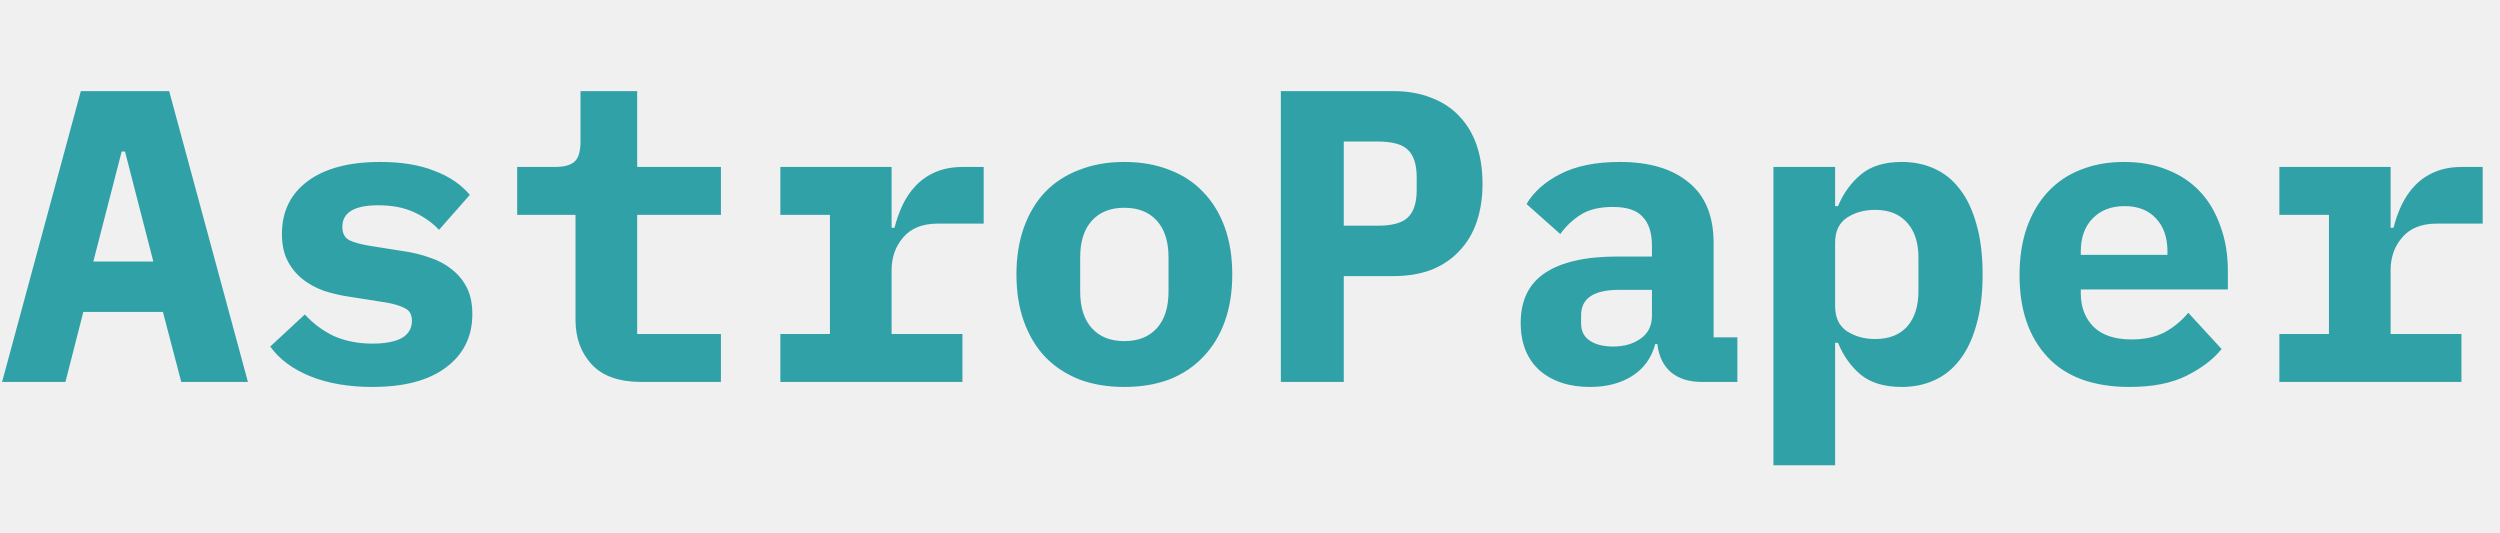
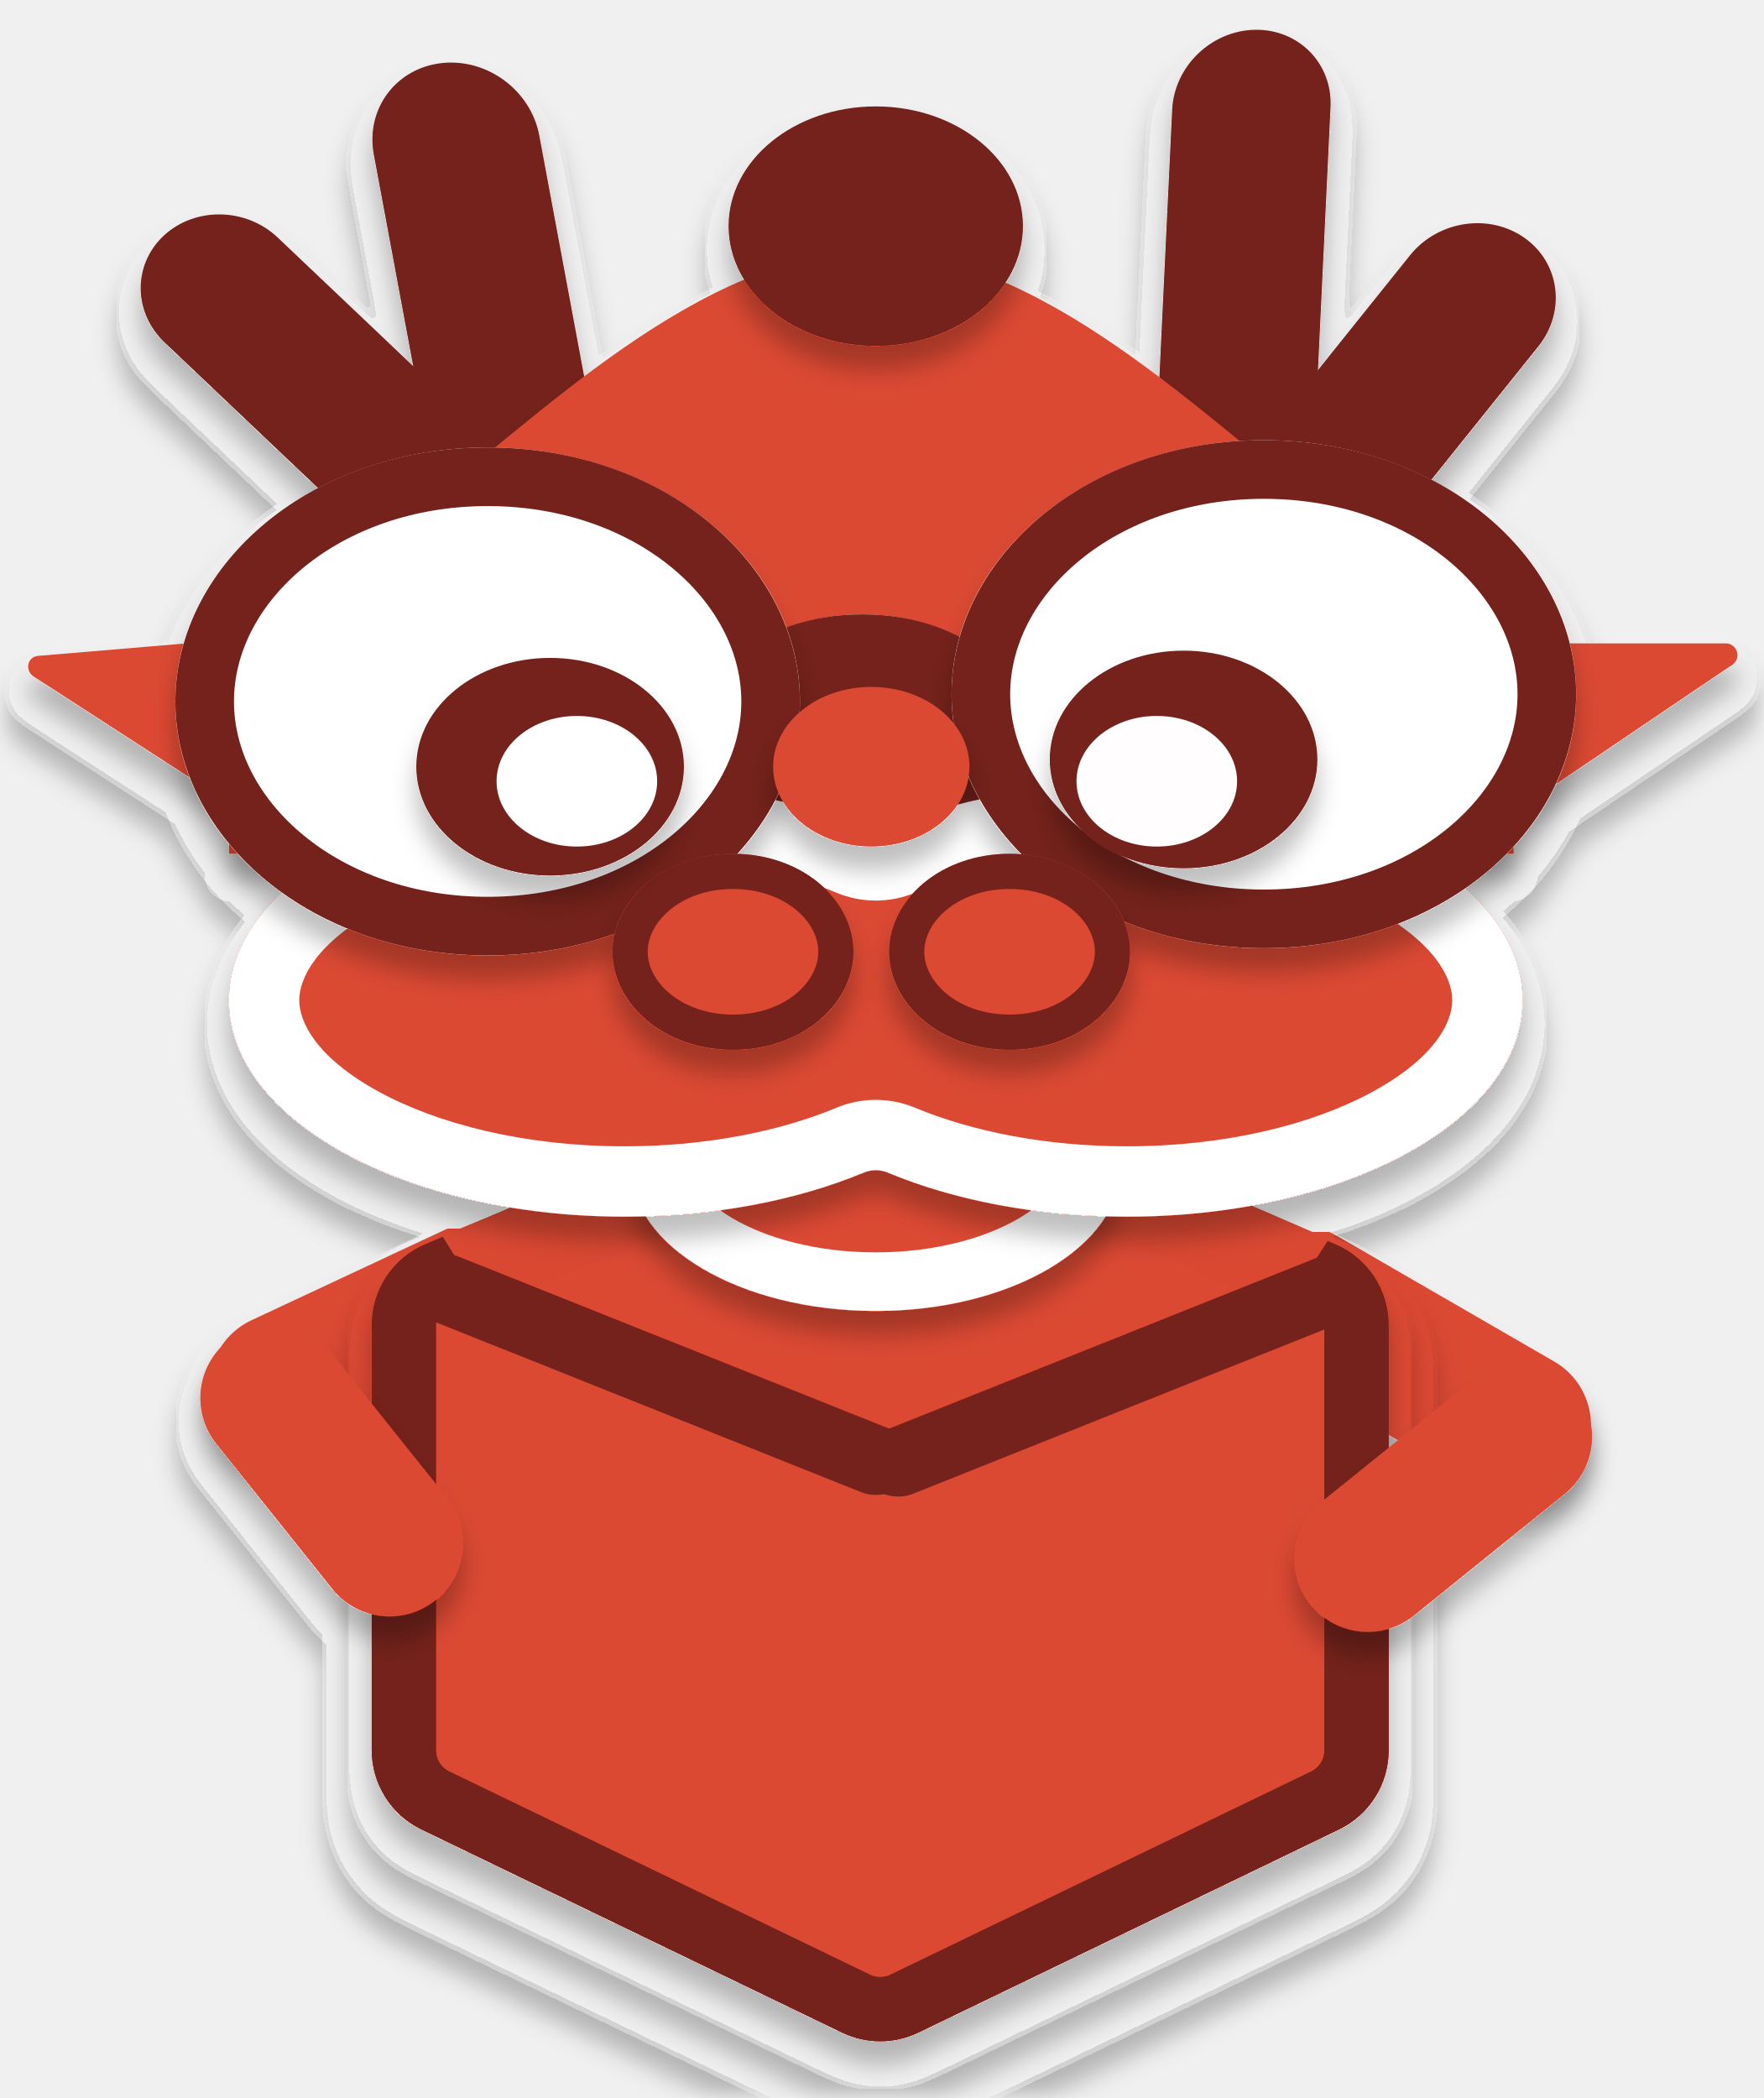
- <svg xmlns="http://www.w3.org/2000/svg" width="216" height="46" viewBox="0 0 216 46" fill="none">
-   <g clip-path="url(#clip0_1954_681)">
-     <path d="M15.66 33L14.076 26.952H7.2L5.652 33H0.18L6.984 7.872H14.616L21.42 33H15.66ZM10.8 13.092H10.512L8.064 22.596H13.248L10.8 13.092ZM32.17 33.432C30.106 33.432 28.306 33.12 26.77 32.496C25.258 31.872 24.118 31.02 23.35 29.94L26.338 27.168C27.058 27.96 27.898 28.584 28.858 29.04C29.842 29.472 30.958 29.688 32.206 29.688C33.262 29.688 34.09 29.532 34.69 29.22C35.29 28.884 35.59 28.38 35.59 27.708C35.59 27.18 35.386 26.82 34.978 26.628C34.57 26.412 34.006 26.244 33.286 26.124L30.298 25.656C29.458 25.536 28.678 25.356 27.958 25.116C27.238 24.852 26.614 24.504 26.086 24.072C25.558 23.64 25.138 23.112 24.826 22.488C24.514 21.864 24.358 21.108 24.358 20.22C24.358 18.276 25.102 16.752 26.59 15.648C28.078 14.544 30.166 13.992 32.854 13.992C34.678 13.992 36.226 14.244 37.498 14.748C38.794 15.228 39.826 15.924 40.594 16.836L37.93 19.86C37.378 19.26 36.67 18.756 35.806 18.348C34.942 17.94 33.898 17.736 32.674 17.736C30.61 17.736 29.578 18.36 29.578 19.608C29.578 20.16 29.782 20.544 30.19 20.76C30.598 20.952 31.162 21.108 31.882 21.228L34.834 21.696C35.674 21.816 36.454 22.008 37.174 22.272C37.894 22.512 38.518 22.848 39.046 23.28C39.598 23.712 40.03 24.24 40.342 24.864C40.654 25.488 40.81 26.244 40.81 27.132C40.81 29.076 40.054 30.612 38.542 31.74C37.054 32.868 34.93 33.432 32.17 33.432ZM55.412 33C53.492 33 52.064 32.496 51.128 31.488C50.192 30.48 49.724 29.196 49.724 27.636V18.564H44.684V14.424H47.96C48.752 14.424 49.316 14.268 49.652 13.956C49.988 13.644 50.156 13.068 50.156 12.228V7.872H55.052V14.424H62.288V18.564H55.052V28.86H62.288V33H55.412ZM67.422 28.86H71.706V18.564H67.422V14.424H77.034V19.68H77.286C77.454 19.008 77.682 18.36 77.97 17.736C78.282 17.088 78.666 16.524 79.122 16.044C79.602 15.54 80.178 15.144 80.85 14.856C81.522 14.568 82.314 14.424 83.226 14.424H84.99V19.32H81.03C79.71 19.32 78.714 19.716 78.042 20.508C77.37 21.276 77.034 22.224 77.034 23.352V28.86H83.154V33H67.422V28.86ZM97.144 33.432C95.704 33.432 94.408 33.216 93.256 32.784C92.104 32.328 91.12 31.68 90.304 30.84C89.512 30 88.9 28.98 88.468 27.78C88.036 26.58 87.82 25.224 87.82 23.712C87.82 22.2 88.036 20.844 88.468 19.644C88.9 18.444 89.512 17.424 90.304 16.584C91.12 15.744 92.104 15.108 93.256 14.676C94.408 14.22 95.704 13.992 97.144 13.992C98.584 13.992 99.88 14.22 101.032 14.676C102.184 15.108 103.156 15.744 103.948 16.584C104.764 17.424 105.388 18.444 105.82 19.644C106.252 20.844 106.468 22.2 106.468 23.712C106.468 25.224 106.252 26.58 105.82 27.78C105.388 28.98 104.764 30 103.948 30.84C103.156 31.68 102.184 32.328 101.032 32.784C99.88 33.216 98.584 33.432 97.144 33.432ZM97.144 29.472C98.344 29.472 99.28 29.1 99.952 28.356C100.624 27.612 100.96 26.556 100.96 25.188V22.236C100.96 20.868 100.624 19.812 99.952 19.068C99.28 18.324 98.344 17.952 97.144 17.952C95.944 17.952 95.008 18.324 94.336 19.068C93.664 19.812 93.328 20.868 93.328 22.236V25.188C93.328 26.556 93.664 27.612 94.336 28.356C95.008 29.1 95.944 29.472 97.144 29.472ZM110.666 33V7.872H120.386C121.61 7.872 122.702 8.064 123.662 8.448C124.622 8.808 125.426 9.336 126.074 10.032C126.746 10.728 127.25 11.568 127.586 12.552C127.922 13.536 128.09 14.64 128.09 15.864C128.09 17.088 127.922 18.192 127.586 19.176C127.25 20.16 126.746 21 126.074 21.696C125.426 22.392 124.622 22.932 123.662 23.316C122.702 23.676 121.61 23.856 120.386 23.856H116.102V33H110.666ZM116.102 19.5H119.018C120.29 19.5 121.166 19.26 121.646 18.78C122.15 18.3 122.402 17.508 122.402 16.404V15.324C122.402 14.22 122.15 13.428 121.646 12.948C121.166 12.468 120.29 12.228 119.018 12.228H116.102V19.5ZM147.048 33C145.944 33 145.056 32.724 144.384 32.172C143.712 31.596 143.316 30.78 143.196 29.724H143.016C142.68 30.948 142.008 31.872 141 32.496C140.016 33.12 138.804 33.432 137.364 33.432C135.564 33.432 134.112 32.952 133.008 31.992C131.928 31.008 131.388 29.64 131.388 27.888C131.388 25.944 132.096 24.504 133.512 23.568C134.928 22.632 137.004 22.164 139.74 22.164H142.728V21.228C142.728 20.124 142.464 19.296 141.936 18.744C141.432 18.168 140.568 17.88 139.344 17.88C138.216 17.88 137.304 18.096 136.608 18.528C135.912 18.96 135.312 19.524 134.808 20.22L131.892 17.628C132.516 16.572 133.488 15.708 134.808 15.036C136.152 14.34 137.868 13.992 139.956 13.992C142.5 13.992 144.48 14.58 145.896 15.756C147.336 16.908 148.056 18.66 148.056 21.012V29.148H150.108V33H147.048ZM139.38 29.94C140.316 29.94 141.108 29.712 141.756 29.256C142.404 28.8 142.728 28.14 142.728 27.276V25.044H139.884C137.7 25.044 136.608 25.776 136.608 27.24V27.96C136.608 28.608 136.86 29.1 137.364 29.436C137.868 29.772 138.54 29.94 139.38 29.94ZM153.226 14.424H158.554V17.808H158.806C159.262 16.704 159.922 15.792 160.786 15.072C161.65 14.352 162.826 13.992 164.314 13.992C165.346 13.992 166.282 14.184 167.122 14.568C167.986 14.952 168.718 15.54 169.318 16.332C169.942 17.124 170.422 18.132 170.758 19.356C171.118 20.58 171.298 22.032 171.298 23.712C171.298 25.392 171.118 26.844 170.758 28.068C170.422 29.292 169.942 30.3 169.318 31.092C168.718 31.884 167.986 32.472 167.122 32.856C166.282 33.24 165.346 33.432 164.314 33.432C162.826 33.432 161.65 33.084 160.786 32.388C159.922 31.668 159.262 30.744 158.806 29.616H158.554V40.2H153.226V14.424ZM162.01 29.292C163.21 29.292 164.134 28.932 164.782 28.212C165.43 27.468 165.754 26.448 165.754 25.152V22.272C165.754 20.976 165.43 19.968 164.782 19.248C164.134 18.504 163.21 18.132 162.01 18.132C161.074 18.132 160.258 18.36 159.562 18.816C158.89 19.272 158.554 19.992 158.554 20.976V26.448C158.554 27.432 158.89 28.152 159.562 28.608C160.258 29.064 161.074 29.292 162.01 29.292ZM183.992 33.432C180.872 33.432 178.508 32.568 176.9 30.84C175.292 29.112 174.488 26.76 174.488 23.784C174.488 22.272 174.692 20.916 175.1 19.716C175.532 18.492 176.132 17.46 176.9 16.62C177.692 15.756 178.64 15.108 179.744 14.676C180.872 14.22 182.132 13.992 183.524 13.992C184.916 13.992 186.164 14.22 187.268 14.676C188.372 15.108 189.308 15.732 190.076 16.548C190.844 17.364 191.432 18.36 191.84 19.536C192.272 20.688 192.488 21.984 192.488 23.424V25.008H179.78V25.332C179.78 26.532 180.152 27.504 180.896 28.248C181.64 28.968 182.732 29.328 184.172 29.328C185.276 29.328 186.224 29.124 187.016 28.716C187.808 28.284 188.492 27.72 189.068 27.024L191.948 30.156C191.228 31.044 190.22 31.812 188.924 32.46C187.628 33.108 185.984 33.432 183.992 33.432ZM183.56 17.808C182.408 17.808 181.484 18.168 180.788 18.888C180.116 19.584 179.78 20.532 179.78 21.732V22.02H187.268V21.732C187.268 20.508 186.932 19.548 186.26 18.852C185.612 18.156 184.712 17.808 183.56 17.808ZM196.937 28.86H201.221V18.564H196.937V14.424H206.549V19.68H206.801C206.969 19.008 207.197 18.36 207.485 17.736C207.797 17.088 208.181 16.524 208.637 16.044C209.117 15.54 209.693 15.144 210.365 14.856C211.037 14.568 211.829 14.424 212.741 14.424H214.505V19.32H210.545C209.225 19.32 208.229 19.716 207.557 20.508C206.885 21.276 206.549 22.224 206.549 23.352V28.86H212.669V33H196.937V28.86Z" fill="#31A1A8" />
+ <svg xmlns="http://www.w3.org/2000/svg" width="301" height="358" viewBox="0 0 301 358" fill="none">
+   <g filter="url(#filter0_d_1_220)">
+     <path d="M221.754 221.64L258.979 243.163" stroke="#DB4933" stroke-width="25" stroke-linecap="round" />
+   </g>
+   <g filter="url(#filter1_d_1_220)">
+     <g filter="url(#filter2_d_1_220)">
+       <rect width="27.183" height="103.102" rx="13.592" transform="matrix(0.805675 0.571978 -0.633496 0.789774 249.21 32.8309)" fill="#74221B" />
+       <rect width="26.924" height="122.455" rx="13.462" transform="matrix(1.00401 -0.0167372 -0.047596 0.995725 200.654 5.30817)" fill="#74221B" />
+     </g>
+     <g filter="url(#filter3_d_1_220)">
+       <rect width="26.655" height="99.522" rx="13.327" transform="matrix(0.723609 -0.672417 0.734375 0.696907 18.3099 49.1656)" fill="#74221B" />
+       <rect width="28.438" height="98.112" rx="14.219" transform="matrix(0.993389 -0.114493 0.183284 0.984233 61.1756 12.3995)" fill="#74221B" />
+     </g>
+     <g filter="url(#filter4_d_1_220)">
+       <path d="M48.196 236.61L81.19 221.178" stroke="#DB4933" stroke-width="25" stroke-linecap="round" />
+     </g>
+     <g filter="url(#filter5_d_1_220)">
+       <path d="M258.292 145.695C258.292 123.692 246.743 102.591 226.186 87.033C205.629 71.475 177.748 42.923 148.676 42.923C119.605 42.923 91.724 71.475 71.167 87.033C50.61 102.591 39.061 123.692 39.061 145.695L148.676 145.695H258.292Z" fill="#DB4933" />
+     </g>
+     <g filter="url(#filter6_d_1_220)">
+       <path d="M5.795 115.484C4.165 114.429 4.636 112.074 6.508 111.917L44.82 108.689C45.863 108.602 46.862 109.308 47.119 110.316L55.683 143.882C56.123 145.606 54.225 146.829 52.671 145.824L5.795 115.484Z" fill="#DB4933" />
+     </g>
+     <g filter="url(#filter7_d_1_220)">
+       <path d="M249.766 144.461C248.342 145.424 246.447 144.261 246.66 142.556L250.54 111.538C250.666 110.537 251.516 109.786 252.525 109.786L294.476 109.786C296.448 109.786 297.23 112.338 295.597 113.443L249.766 144.461Z" fill="#DB4933" />
+     </g>
+     <g filter="url(#filter8_d_1_220)">
+       <g filter="url(#filter9_d_1_220)">
+         <path d="M63.42 226.106C63.42 220.099 67.003 214.672 72.526 212.312L144.306 181.644C148.07 180.036 152.328 180.036 156.092 181.644L227.871 212.312C233.395 214.672 236.978 220.099 236.978 226.106V298.674C236.978 304.43 233.684 309.678 228.502 312.182L156.723 346.849C152.601 348.84 147.797 348.84 143.675 346.849L71.896 312.182C66.713 309.678 63.42 304.43 63.42 298.674V226.106Z" fill="#DB4933" />
+         <path d="M231.478 226.106V298.674C231.478 302.32 229.392 305.644 226.11 307.229L154.331 341.897C151.72 343.157 148.677 343.157 146.067 341.897L74.288 307.229C71.006 305.644 68.92 302.32 68.92 298.674V226.106C68.92 222.302 71.189 218.864 74.688 217.37L146.466 186.702C148.851 185.683 151.547 185.683 153.931 186.702L225.71 217.37C229.209 218.864 231.478 222.302 231.478 226.106Z" stroke="#74221B" stroke-width="11" />
+       </g>
+       <rect width="34.393" height="14.314" transform="matrix(0.924681 -0.380742 0.52846 0.848958 75.4599 210.894)" fill="#DA4832" />
+       <rect width="43.937" height="14.368" transform="matrix(0.917879 0.39686 -0.547128 0.837049 186.448 193.998)" fill="#DA4832" />
+       <line x1="6" y1="-6" x2="86.704" y2="-6" transform="matrix(0.92863 0.371007 -0.517002 0.855984 66.4648 222.464)" stroke="#74221B" stroke-width="12" stroke-linecap="round" />
+       <line x1="6" y1="-6" x2="86.704" y2="-6" transform="matrix(0.92863 -0.371007 0.517002 0.855984 150.199 257.134)" stroke="#74221B" stroke-width="12" stroke-linecap="round" />
+     </g>
+     <g filter="url(#filter10_d_1_220)">
+       <ellipse cx="147.154" cy="128.979" rx="30.449" ry="24.145" fill="white" />
+       <path d="M167.603 128.979C167.603 134.752 160.735 143.124 147.154 143.124C133.573 143.124 126.705 134.752 126.705 128.979C126.705 123.205 133.573 114.833 147.154 114.833C160.735 114.833 167.603 123.205 167.603 128.979Z" stroke="#74221B" stroke-width="20" />
+     </g>
+     <g filter="url(#filter11_d_1_220)">
+       <ellipse cx="41.867" cy="24.764" rx="41.867" ry="24.764" transform="matrix(-1 0 0 1 191.305 174.174)" fill="#DB4933" />
+       <path d="M112.571 198.938C112.571 203.294 115.587 208.128 122.379 212.145C129.059 216.097 138.614 218.702 149.438 218.702C160.261 218.702 169.816 216.097 176.497 212.145C183.288 208.128 186.305 203.294 186.305 198.938C186.305 194.581 183.288 189.747 176.497 185.73C169.816 181.779 160.261 179.174 149.438 179.174C138.614 179.174 129.059 181.779 122.379 185.73C115.587 189.747 112.571 194.581 112.571 198.938Z" stroke="white" stroke-width="10" />
+     </g>
+     <g filter="url(#filter12_d_1_220)">
+       <mask id="path-20-inside-1_1_220" fill="white">
+         <path fill-rule="evenodd" clip-rule="evenodd" d="M106.557 207.605C69.28 207.605 39.061 191.071 39.061 170.675C39.061 150.279 69.28 133.745 106.557 133.745C121.894 133.745 136.036 136.544 147.371 141.259C148.694 141.809 150.182 141.809 151.504 141.259C162.839 136.544 176.981 133.745 192.318 133.745C229.595 133.745 259.814 150.279 259.814 170.675C259.814 191.071 229.595 207.605 192.318 207.605C176.981 207.605 162.839 204.807 151.504 200.092C150.182 199.541 148.694 199.541 147.371 200.092C136.036 204.807 121.894 207.605 106.557 207.605Z" />
+       </mask>
+       <path fill-rule="evenodd" clip-rule="evenodd" d="M106.557 207.605C69.28 207.605 39.061 191.071 39.061 170.675C39.061 150.279 69.28 133.745 106.557 133.745C121.894 133.745 136.036 136.544 147.371 141.259C148.694 141.809 150.182 141.809 151.504 141.259C162.839 136.544 176.981 133.745 192.318 133.745C229.595 133.745 259.814 150.279 259.814 170.675C259.814 191.071 229.595 207.605 192.318 207.605C176.981 207.605 162.839 204.807 151.504 200.092C150.182 199.541 148.694 199.541 147.371 200.092C136.036 204.807 121.894 207.605 106.557 207.605Z" fill="#DB4933" />
+       <path d="M151.504 200.092L156.113 189.012L151.504 200.092ZM147.371 200.092L142.762 189.012L147.371 200.092ZM147.371 141.259L151.98 130.179L147.371 141.259ZM151.504 141.259L156.113 152.339L151.504 141.259ZM27.061 170.675C27.061 187.304 39.218 199.737 53.07 207.316C67.368 215.139 86.301 219.605 106.557 219.605V195.605C89.537 195.605 74.722 191.805 64.59 186.261C54.013 180.474 51.061 174.442 51.061 170.675H27.061ZM106.557 121.745C86.301 121.745 67.368 126.212 53.07 134.035C39.218 141.613 27.061 154.046 27.061 170.675H51.061C51.061 166.908 54.013 160.876 64.59 155.089C74.722 149.546 89.537 145.745 106.557 145.745V121.745ZM151.98 130.179C139.015 124.786 123.281 121.745 106.557 121.745V145.745C120.507 145.745 133.058 148.302 142.762 152.339L151.98 130.179ZM192.318 121.745C175.594 121.745 159.86 124.786 146.895 130.179L156.113 152.339C165.817 148.302 178.368 145.745 192.318 145.745V121.745ZM271.814 170.675C271.814 154.046 259.657 141.613 245.805 134.035C231.507 126.212 212.574 121.745 192.318 121.745V145.745C209.338 145.745 224.154 149.546 234.285 155.089C244.862 160.876 247.814 166.908 247.814 170.675H271.814ZM192.318 219.605C212.574 219.605 231.507 215.139 245.805 207.316C259.657 199.737 271.814 187.304 271.814 170.675H247.814C247.814 174.442 244.862 180.474 234.285 186.261C224.154 191.805 209.338 195.605 192.318 195.605V219.605ZM146.895 211.171C159.86 216.564 175.594 219.605 192.318 219.605V195.605C178.368 195.605 165.817 193.049 156.113 189.012L146.895 211.171ZM106.557 219.605C123.281 219.605 139.015 216.564 151.98 211.171L142.762 189.012C133.058 193.049 120.507 195.605 106.557 195.605V219.605ZM156.113 189.012C151.84 187.234 147.035 187.234 142.762 189.012L151.98 211.171C150.352 211.848 148.523 211.848 146.895 211.171L156.113 189.012ZM142.762 152.339C147.035 154.116 151.84 154.116 156.113 152.339L146.895 130.179C148.523 129.503 150.352 129.503 151.98 130.179L142.762 152.339Z" fill="white" mask="url(#path-20-inside-1_1_220)" />
+     </g>
+     <g filter="url(#filter13_d_1_220)">
+       <ellipse cx="83.212" cy="119.692" rx="53.285" ry="43.337" fill="white" />
+       <path d="M131.497 119.692C131.497 139.949 110.894 158.03 83.212 158.03C55.529 158.03 34.926 139.949 34.926 119.692C34.926 99.435 55.529 81.355 83.212 81.355C110.894 81.355 131.497 99.435 131.497 119.692Z" stroke="#74221B" stroke-width="10" />
+     </g>
+     <g filter="url(#filter14_d_1_220)">
+       <ellipse cx="215.664" cy="118.454" rx="53.285" ry="43.337" fill="white" />
+       <path d="M263.949 118.454C263.949 138.711 243.346 156.791 215.664 156.791C187.981 156.791 167.378 138.711 167.378 118.454C167.378 98.197 187.981 80.116 215.664 80.116C243.346 80.116 263.949 98.197 263.949 118.454Z" stroke="#74221B" stroke-width="10" />
+     </g>
+     <g filter="url(#filter15_d_1_220)">
+       <ellipse cx="149.438" cy="38.589" rx="25.12" ry="20.43" fill="#74221B" />
+     </g>
+     <g filter="url(#filter16_d_1_220)">
+       <ellipse cx="125.079" cy="162.41" rx="20.553" ry="16.716" fill="#DB4933" />
+       <path d="M142.632 162.41C142.632 169.436 135.382 176.126 125.079 176.126C114.775 176.126 107.526 169.436 107.526 162.41C107.526 155.385 114.775 148.695 125.079 148.695C135.382 148.695 142.632 155.385 142.632 162.41Z" stroke="#74221B" stroke-width="6" />
+     </g>
+     <g filter="url(#filter17_d_1_220)">
+       <ellipse cx="93.869" cy="130.836" rx="22.837" ry="18.573" fill="#74221B" />
+     </g>
+     <g filter="url(#filter18_d_1_220)">
+       <ellipse cx="201.962" cy="129.598" rx="22.837" ry="18.573" fill="#74221B" />
+     </g>
+     <g filter="url(#filter19_d_1_220)">
+       <ellipse cx="172.274" cy="162.41" rx="20.553" ry="16.716" fill="#DB4933" />
+       <path d="M189.827 162.41C189.827 169.436 182.578 176.126 172.274 176.126C161.971 176.126 154.721 169.436 154.721 162.41C154.721 155.385 161.971 148.695 172.274 148.695C182.578 148.695 189.827 155.385 189.827 162.41Z" stroke="#74221B" stroke-width="6" />
+     </g>
+     <ellipse cx="197.394" cy="133.312" rx="13.702" ry="11.144" fill="#FFFDFD" />
+     <ellipse cx="98.436" cy="133.312" rx="13.702" ry="11.144" fill="white" />
+     <g filter="url(#filter20_d_1_220)">
+       <ellipse cx="148.676" cy="130.836" rx="16.747" ry="13.62" fill="#DB4933" />
+     </g>
+     <g filter="url(#filter21_d_1_220)">
+       <path d="M46.673 238.561L66.465 263.325" stroke="#DB4933" stroke-width="25" stroke-linecap="round" />
+     </g>
+   </g>
+   <g filter="url(#filter22_d_1_220)">
+     <path d="M259.176 245.167L233.396 265.969" stroke="#DB4933" stroke-width="25" stroke-linecap="round" />
  </g>
  <defs>
-     <clipPath id="clip0_1954_681">
-       <rect width="216" height="46" fill="white" />
-     </clipPath>
+     <filter id="filter0_d_1_220" x="204.16" y="210.338" width="72.414" height="52.128" filterUnits="userSpaceOnUse" color-interpolation-filters="sRGB">
+       <feFlood flood-opacity="0" result="BackgroundImageFix" />
+       <feColorMatrix in="SourceAlpha" type="matrix" values="0 0 0 0 0 0 0 0 0 0 0 0 0 0 0 0 0 0 127 0" result="hardAlpha" />
+       <feOffset dy="4" />
+       <feGaussianBlur stdDeviation="2" />
+       <feComposite in2="hardAlpha" operator="out" />
+       <feColorMatrix type="matrix" values="0 0 0 0 0 0 0 0 0 0 0 0 0 0 0 0 0 0 0.25 0" />
+       <feBlend mode="normal" in2="BackgroundImageFix" result="effect1_dropShadow_1_220" />
+       <feBlend mode="normal" in="SourceGraphic" in2="effect1_dropShadow_1_220" result="shape" />
+     </filter>
+     <filter id="filter1_d_1_220" x="-3" y="0" width="308" height="358" filterUnits="userSpaceOnUse" color-interpolation-filters="sRGB">
+       <feFlood flood-opacity="0" result="BackgroundImageFix" />
+       <feColorMatrix in="SourceAlpha" type="matrix" values="0 0 0 0 0 0 0 0 0 0 0 0 0 0 0 0 0 0 127 0" result="hardAlpha" />
+       <feOffset dy="4" />
+       <feGaussianBlur stdDeviation="2" />
+       <feComposite in2="hardAlpha" operator="out" />
+       <feColorMatrix type="matrix" values="0 0 0 0 0 0 0 0 0 0 0 0 0 0 0 0 0 0 0.25 0" />
+       <feBlend mode="normal" in2="BackgroundImageFix" result="effect1_dropShadow_1_220" />
+       <feBlend mode="normal" in="SourceGraphic" in2="effect1_dropShadow_1_220" result="shape" />
+     </filter>
+     <filter id="filter2_d_1_220" x="185.525" y="5.081" width="83.956" height="129.935" filterUnits="userSpaceOnUse" color-interpolation-filters="sRGB">
+       <feFlood flood-opacity="0" result="BackgroundImageFix" />
+       <feColorMatrix in="SourceAlpha" type="matrix" values="0 0 0 0 0 0 0 0 0 0 0 0 0 0 0 0 0 0 127 0" result="hardAlpha" />
+       <feOffset dy="4" />
+       <feGaussianBlur stdDeviation="2" />
+       <feComposite in2="hardAlpha" operator="out" />
+       <feColorMatrix type="matrix" values="0 0 0 0 0 0 0 0 0 0 0 0 0 0 0 0 0 0 0.25 0" />
+       <feBlend mode="normal" in2="BackgroundImageFix" result="effect1_dropShadow_1_220" />
+       <feBlend mode="normal" in="SourceGraphic" in2="effect1_dropShadow_1_220" result="shape" />
+     </filter>
+     <filter id="filter3_d_1_220" x="20.001" y="10.676" width="89.042" height="110.504" filterUnits="userSpaceOnUse" color-interpolation-filters="sRGB">
+       <feFlood flood-opacity="0" result="BackgroundImageFix" />
+       <feColorMatrix in="SourceAlpha" type="matrix" values="0 0 0 0 0 0 0 0 0 0 0 0 0 0 0 0 0 0 127 0" result="hardAlpha" />
+       <feOffset dy="4" />
+       <feGaussianBlur stdDeviation="2" />
+       <feComposite in2="hardAlpha" operator="out" />
+       <feColorMatrix type="matrix" values="0 0 0 0 0 0 0 0 0 0 0 0 0 0 0 0 0 0 0.25 0" />
+       <feBlend mode="normal" in2="BackgroundImageFix" result="effect1_dropShadow_1_220" />
+       <feBlend mode="normal" in="SourceGraphic" in2="effect1_dropShadow_1_220" result="shape" />
+     </filter>
+     <filter id="filter4_d_1_220" x="30.767" y="209.678" width="67.852" height="46.434" filterUnits="userSpaceOnUse" color-interpolation-filters="sRGB">
+       <feFlood flood-opacity="0" result="BackgroundImageFix" />
+       <feColorMatrix in="SourceAlpha" type="matrix" values="0 0 0 0 0 0 0 0 0 0 0 0 0 0 0 0 0 0 127 0" result="hardAlpha" />
+       <feOffset dy="4" />
+       <feGaussianBlur stdDeviation="2" />
+       <feComposite in2="hardAlpha" operator="out" />
+       <feColorMatrix type="matrix" values="0 0 0 0 0 0 0 0 0 0 0 0 0 0 0 0 0 0 0.25 0" />
+       <feBlend mode="normal" in2="BackgroundImageFix" result="effect1_dropShadow_1_220" />
+       <feBlend mode="normal" in="SourceGraphic" in2="effect1_dropShadow_1_220" result="shape" />
+     </filter>
+     <filter id="filter5_d_1_220" x="35.061" y="42.923" width="227.231" height="110.772" filterUnits="userSpaceOnUse" color-interpolation-filters="sRGB">
+       <feFlood flood-opacity="0" result="BackgroundImageFix" />
+       <feColorMatrix in="SourceAlpha" type="matrix" values="0 0 0 0 0 0 0 0 0 0 0 0 0 0 0 0 0 0 127 0" result="hardAlpha" />
+       <feOffset dy="4" />
+       <feGaussianBlur stdDeviation="2" />
+       <feComposite in2="hardAlpha" operator="out" />
+       <feColorMatrix type="matrix" values="0 0 0 0 0 0 0 0 0 0 0 0 0 0 0 0 0 0 0.25 0" />
+       <feBlend mode="normal" in2="BackgroundImageFix" result="effect1_dropShadow_1_220" />
+       <feBlend mode="normal" in="SourceGraphic" in2="effect1_dropShadow_1_220" result="shape" />
+     </filter>
+     <filter id="filter6_d_1_220" x="0.801" y="108.682" width="58.946" height="45.505" filterUnits="userSpaceOnUse" color-interpolation-filters="sRGB">
+       <feFlood flood-opacity="0" result="BackgroundImageFix" />
+       <feColorMatrix in="SourceAlpha" type="matrix" values="0 0 0 0 0 0 0 0 0 0 0 0 0 0 0 0 0 0 127 0" result="hardAlpha" />
+       <feOffset dy="4" />
+       <feGaussianBlur stdDeviation="2" />
+       <feComposite in2="hardAlpha" operator="out" />
+       <feColorMatrix type="matrix" values="0 0 0 0 0 0 0 0 0 0 0 0 0 0 0 0 0 0 0.25 0" />
+       <feBlend mode="normal" in2="BackgroundImageFix" result="effect1_dropShadow_1_220" />
+       <feBlend mode="normal" in="SourceGraphic" in2="effect1_dropShadow_1_220" result="shape" />
+     </filter>
+     <filter id="filter7_d_1_220" x="242.643" y="109.786" width="57.837" height="43.023" filterUnits="userSpaceOnUse" color-interpolation-filters="sRGB">
+       <feFlood flood-opacity="0" result="BackgroundImageFix" />
+       <feColorMatrix in="SourceAlpha" type="matrix" values="0 0 0 0 0 0 0 0 0 0 0 0 0 0 0 0 0 0 127 0" result="hardAlpha" />
+       <feOffset dy="4" />
+       <feGaussianBlur stdDeviation="2" />
+       <feComposite in2="hardAlpha" operator="out" />
+       <feColorMatrix type="matrix" values="0 0 0 0 0 0 0 0 0 0 0 0 0 0 0 0 0 0 0.25 0" />
+       <feBlend mode="normal" in2="BackgroundImageFix" result="effect1_dropShadow_1_220" />
+       <feBlend mode="normal" in="SourceGraphic" in2="effect1_dropShadow_1_220" result="shape" />
+     </filter>
+     <filter id="filter8_d_1_220" x="45.718" y="82.546" width="208.962" height="275.454" filterUnits="userSpaceOnUse" color-interpolation-filters="sRGB">
+       <feFlood flood-opacity="0" result="BackgroundImageFix" />
+       <feColorMatrix in="SourceAlpha" type="matrix" values="0 0 0 0 0 0 0 0 0 0 0 0 0 0 0 0 0 0 127 0" result="hardAlpha" />
+       <feOffset dy="4" />
+       <feGaussianBlur stdDeviation="2" />
+       <feComposite in2="hardAlpha" operator="out" />
+       <feColorMatrix type="matrix" values="0 0 0 0 0 0 0 0 0 0 0 0 0 0 0 0 0 0 0.25 0" />
+       <feBlend mode="normal" in2="BackgroundImageFix" result="effect1_dropShadow_1_220" />
+       <feBlend mode="normal" in="SourceGraphic" in2="effect1_dropShadow_1_220" result="shape" />
+     </filter>
+     <filter id="filter9_d_1_220" x="59.42" y="180.438" width="181.558" height="175.904" filterUnits="userSpaceOnUse" color-interpolation-filters="sRGB">
+       <feFlood flood-opacity="0" result="BackgroundImageFix" />
+       <feColorMatrix in="SourceAlpha" type="matrix" values="0 0 0 0 0 0 0 0 0 0 0 0 0 0 0 0 0 0 127 0" result="hardAlpha" />
+       <feOffset dy="4" />
+       <feGaussianBlur stdDeviation="2" />
+       <feComposite in2="hardAlpha" operator="out" />
+       <feColorMatrix type="matrix" values="0 0 0 0 0 0 0 0 0 0 0 0 0 0 0 0 0 0 0.25 0" />
+       <feBlend mode="normal" in2="BackgroundImageFix" result="effect1_dropShadow_1_220" />
+       <feBlend mode="normal" in="SourceGraphic" in2="effect1_dropShadow_1_220" result="shape" />
+     </filter>
+     <filter id="filter10_d_1_220" x="112.705" y="104.833" width="68.897" height="56.29" filterUnits="userSpaceOnUse" color-interpolation-filters="sRGB">
+       <feFlood flood-opacity="0" result="BackgroundImageFix" />
+       <feColorMatrix in="SourceAlpha" type="matrix" values="0 0 0 0 0 0 0 0 0 0 0 0 0 0 0 0 0 0 127 0" result="hardAlpha" />
+       <feOffset dy="4" />
+       <feGaussianBlur stdDeviation="2" />
+       <feComposite in2="hardAlpha" operator="out" />
+       <feColorMatrix type="matrix" values="0 0 0 0 0 0 0 0 0 0 0 0 0 0 0 0 0 0 0.25 0" />
+       <feBlend mode="normal" in2="BackgroundImageFix" result="effect1_dropShadow_1_220" />
+       <feBlend mode="normal" in="SourceGraphic" in2="effect1_dropShadow_1_220" result="shape" />
+     </filter>
+     <filter id="filter11_d_1_220" x="103.571" y="174.174" width="91.734" height="57.529" filterUnits="userSpaceOnUse" color-interpolation-filters="sRGB">
+       <feFlood flood-opacity="0" result="BackgroundImageFix" />
+       <feColorMatrix in="SourceAlpha" type="matrix" values="0 0 0 0 0 0 0 0 0 0 0 0 0 0 0 0 0 0 127 0" result="hardAlpha" />
+       <feOffset dy="4" />
+       <feGaussianBlur stdDeviation="2" />
+       <feComposite in2="hardAlpha" operator="out" />
+       <feColorMatrix type="matrix" values="0 0 0 0 0 0 0 0 0 0 0 0 0 0 0 0 0 0 0.25 0" />
+       <feBlend mode="normal" in2="BackgroundImageFix" result="effect1_dropShadow_1_220" />
+       <feBlend mode="normal" in="SourceGraphic" in2="effect1_dropShadow_1_220" result="shape" />
+     </filter>
+     <filter id="filter12_d_1_220" x="35.061" y="133.745" width="228.753" height="81.86" filterUnits="userSpaceOnUse" color-interpolation-filters="sRGB">
+       <feFlood flood-opacity="0" result="BackgroundImageFix" />
+       <feColorMatrix in="SourceAlpha" type="matrix" values="0 0 0 0 0 0 0 0 0 0 0 0 0 0 0 0 0 0 127 0" result="hardAlpha" />
+       <feOffset dy="4" />
+       <feGaussianBlur stdDeviation="2" />
+       <feComposite in2="hardAlpha" operator="out" />
+       <feColorMatrix type="matrix" values="0 0 0 0 0 0 0 0 0 0 0 0 0 0 0 0 0 0 0.25 0" />
+       <feBlend mode="normal" in2="BackgroundImageFix" result="effect1_dropShadow_1_220" />
+       <feBlend mode="normal" in="SourceGraphic" in2="effect1_dropShadow_1_220" result="shape" />
+     </filter>
+     <filter id="filter13_d_1_220" x="25.926" y="76.355" width="114.571" height="94.675" filterUnits="userSpaceOnUse" color-interpolation-filters="sRGB">
+       <feFlood flood-opacity="0" result="BackgroundImageFix" />
+       <feColorMatrix in="SourceAlpha" type="matrix" values="0 0 0 0 0 0 0 0 0 0 0 0 0 0 0 0 0 0 127 0" result="hardAlpha" />
+       <feOffset dy="4" />
+       <feGaussianBlur stdDeviation="2" />
+       <feComposite in2="hardAlpha" operator="out" />
+       <feColorMatrix type="matrix" values="0 0 0 0 0 0 0 0 0 0 0 0 0 0 0 0 0 0 0.25 0" />
+       <feBlend mode="normal" in2="BackgroundImageFix" result="effect1_dropShadow_1_220" />
+       <feBlend mode="normal" in="SourceGraphic" in2="effect1_dropShadow_1_220" result="shape" />
+     </filter>
+     <filter id="filter14_d_1_220" x="158.378" y="75.116" width="114.571" height="94.675" filterUnits="userSpaceOnUse" color-interpolation-filters="sRGB">
+       <feFlood flood-opacity="0" result="BackgroundImageFix" />
+       <feColorMatrix in="SourceAlpha" type="matrix" values="0 0 0 0 0 0 0 0 0 0 0 0 0 0 0 0 0 0 127 0" result="hardAlpha" />
+       <feOffset dy="4" />
+       <feGaussianBlur stdDeviation="2" />
+       <feComposite in2="hardAlpha" operator="out" />
+       <feColorMatrix type="matrix" values="0 0 0 0 0 0 0 0 0 0 0 0 0 0 0 0 0 0 0.25 0" />
+       <feBlend mode="normal" in2="BackgroundImageFix" result="effect1_dropShadow_1_220" />
+       <feBlend mode="normal" in="SourceGraphic" in2="effect1_dropShadow_1_220" result="shape" />
+     </filter>
+     <filter id="filter15_d_1_220" x="120.317" y="18.158" width="58.24" height="48.861" filterUnits="userSpaceOnUse" color-interpolation-filters="sRGB">
+       <feFlood flood-opacity="0" result="BackgroundImageFix" />
+       <feColorMatrix in="SourceAlpha" type="matrix" values="0 0 0 0 0 0 0 0 0 0 0 0 0 0 0 0 0 0 127 0" result="hardAlpha" />
+       <feOffset dy="4" />
+       <feGaussianBlur stdDeviation="2" />
+       <feComposite in2="hardAlpha" operator="out" />
+       <feColorMatrix type="matrix" values="0 0 0 0 0 0 0 0 0 0 0 0 0 0 0 0 0 0 0.25 0" />
+       <feBlend mode="normal" in2="BackgroundImageFix" result="effect1_dropShadow_1_220" />
+       <feBlend mode="normal" in="SourceGraphic" in2="effect1_dropShadow_1_220" result="shape" />
+     </filter>
+     <filter id="filter16_d_1_220" x="100.526" y="145.695" width="49.106" height="41.432" filterUnits="userSpaceOnUse" color-interpolation-filters="sRGB">
+       <feFlood flood-opacity="0" result="BackgroundImageFix" />
+       <feColorMatrix in="SourceAlpha" type="matrix" values="0 0 0 0 0 0 0 0 0 0 0 0 0 0 0 0 0 0 127 0" result="hardAlpha" />
+       <feOffset dy="4" />
+       <feGaussianBlur stdDeviation="2" />
+       <feComposite in2="hardAlpha" operator="out" />
+       <feColorMatrix type="matrix" values="0 0 0 0 0 0 0 0 0 0 0 0 0 0 0 0 0 0 0.25 0" />
+       <feBlend mode="normal" in2="BackgroundImageFix" result="effect1_dropShadow_1_220" />
+       <feBlend mode="normal" in="SourceGraphic" in2="effect1_dropShadow_1_220" result="shape" />
+     </filter>
+     <filter id="filter17_d_1_220" x="67.032" y="112.263" width="53.673" height="45.146" filterUnits="userSpaceOnUse" color-interpolation-filters="sRGB">
+       <feFlood flood-opacity="0" result="BackgroundImageFix" />
+       <feColorMatrix in="SourceAlpha" type="matrix" values="0 0 0 0 0 0 0 0 0 0 0 0 0 0 0 0 0 0 127 0" result="hardAlpha" />
+       <feOffset dy="4" />
+       <feGaussianBlur stdDeviation="2" />
+       <feComposite in2="hardAlpha" operator="out" />
+       <feColorMatrix type="matrix" values="0 0 0 0 0 0 0 0 0 0 0 0 0 0 0 0 0 0 0.25 0" />
+       <feBlend mode="normal" in2="BackgroundImageFix" result="effect1_dropShadow_1_220" />
+       <feBlend mode="normal" in="SourceGraphic" in2="effect1_dropShadow_1_220" result="shape" />
+     </filter>
+     <filter id="filter18_d_1_220" x="175.125" y="111.025" width="53.673" height="45.146" filterUnits="userSpaceOnUse" color-interpolation-filters="sRGB">
+       <feFlood flood-opacity="0" result="BackgroundImageFix" />
+       <feColorMatrix in="SourceAlpha" type="matrix" values="0 0 0 0 0 0 0 0 0 0 0 0 0 0 0 0 0 0 127 0" result="hardAlpha" />
+       <feOffset dy="4" />
+       <feGaussianBlur stdDeviation="2" />
+       <feComposite in2="hardAlpha" operator="out" />
+       <feColorMatrix type="matrix" values="0 0 0 0 0 0 0 0 0 0 0 0 0 0 0 0 0 0 0.25 0" />
+       <feBlend mode="normal" in2="BackgroundImageFix" result="effect1_dropShadow_1_220" />
+       <feBlend mode="normal" in="SourceGraphic" in2="effect1_dropShadow_1_220" result="shape" />
+     </filter>
+     <filter id="filter19_d_1_220" x="147.721" y="145.695" width="49.106" height="41.432" filterUnits="userSpaceOnUse" color-interpolation-filters="sRGB">
+       <feFlood flood-opacity="0" result="BackgroundImageFix" />
+       <feColorMatrix in="SourceAlpha" type="matrix" values="0 0 0 0 0 0 0 0 0 0 0 0 0 0 0 0 0 0 127 0" result="hardAlpha" />
+       <feOffset dy="4" />
+       <feGaussianBlur stdDeviation="2" />
+       <feComposite in2="hardAlpha" operator="out" />
+       <feColorMatrix type="matrix" values="0 0 0 0 0 0 0 0 0 0 0 0 0 0 0 0 0 0 0.25 0" />
+       <feBlend mode="normal" in2="BackgroundImageFix" result="effect1_dropShadow_1_220" />
+       <feBlend mode="normal" in="SourceGraphic" in2="effect1_dropShadow_1_220" result="shape" />
+     </filter>
+     <filter id="filter20_d_1_220" x="127.93" y="117.216" width="41.494" height="35.241" filterUnits="userSpaceOnUse" color-interpolation-filters="sRGB">
+       <feFlood flood-opacity="0" result="BackgroundImageFix" />
+       <feColorMatrix in="SourceAlpha" type="matrix" values="0 0 0 0 0 0 0 0 0 0 0 0 0 0 0 0 0 0 127 0" result="hardAlpha" />
+       <feOffset dy="4" />
+       <feGaussianBlur stdDeviation="2" />
+       <feComposite in2="hardAlpha" operator="out" />
+       <feColorMatrix type="matrix" values="0 0 0 0 0 0 0 0 0 0 0 0 0 0 0 0 0 0 0.25 0" />
+       <feBlend mode="normal" in2="BackgroundImageFix" result="effect1_dropShadow_1_220" />
+       <feBlend mode="normal" in="SourceGraphic" in2="effect1_dropShadow_1_220" result="shape" />
+     </filter>
+     <filter id="filter21_d_1_220" x="30.173" y="226.06" width="52.793" height="57.765" filterUnits="userSpaceOnUse" color-interpolation-filters="sRGB">
+       <feFlood flood-opacity="0" result="BackgroundImageFix" />
+       <feColorMatrix in="SourceAlpha" type="matrix" values="0 0 0 0 0 0 0 0 0 0 0 0 0 0 0 0 0 0 127 0" result="hardAlpha" />
+       <feOffset dy="4" />
+       <feGaussianBlur stdDeviation="2" />
+       <feComposite in2="hardAlpha" operator="out" />
+       <feColorMatrix type="matrix" values="0 0 0 0 0 0 0 0 0 0 0 0 0 0 0 0 0 0 0.25 0" />
+       <feBlend mode="normal" in2="BackgroundImageFix" result="effect1_dropShadow_1_220" />
+       <feBlend mode="normal" in="SourceGraphic" in2="effect1_dropShadow_1_220" result="shape" />
+     </filter>
+     <filter id="filter22_d_1_220" x="216.688" y="232.878" width="59.196" height="53.381" filterUnits="userSpaceOnUse" color-interpolation-filters="sRGB">
+       <feFlood flood-opacity="0" result="BackgroundImageFix" />
+       <feColorMatrix in="SourceAlpha" type="matrix" values="0 0 0 0 0 0 0 0 0 0 0 0 0 0 0 0 0 0 127 0" result="hardAlpha" />
+       <feOffset dy="4" />
+       <feGaussianBlur stdDeviation="2" />
+       <feComposite in2="hardAlpha" operator="out" />
+       <feColorMatrix type="matrix" values="0 0 0 0 0 0 0 0 0 0 0 0 0 0 0 0 0 0 0.25 0" />
+       <feBlend mode="normal" in2="BackgroundImageFix" result="effect1_dropShadow_1_220" />
+       <feBlend mode="normal" in="SourceGraphic" in2="effect1_dropShadow_1_220" result="shape" />
+     </filter>
  </defs>
</svg>
